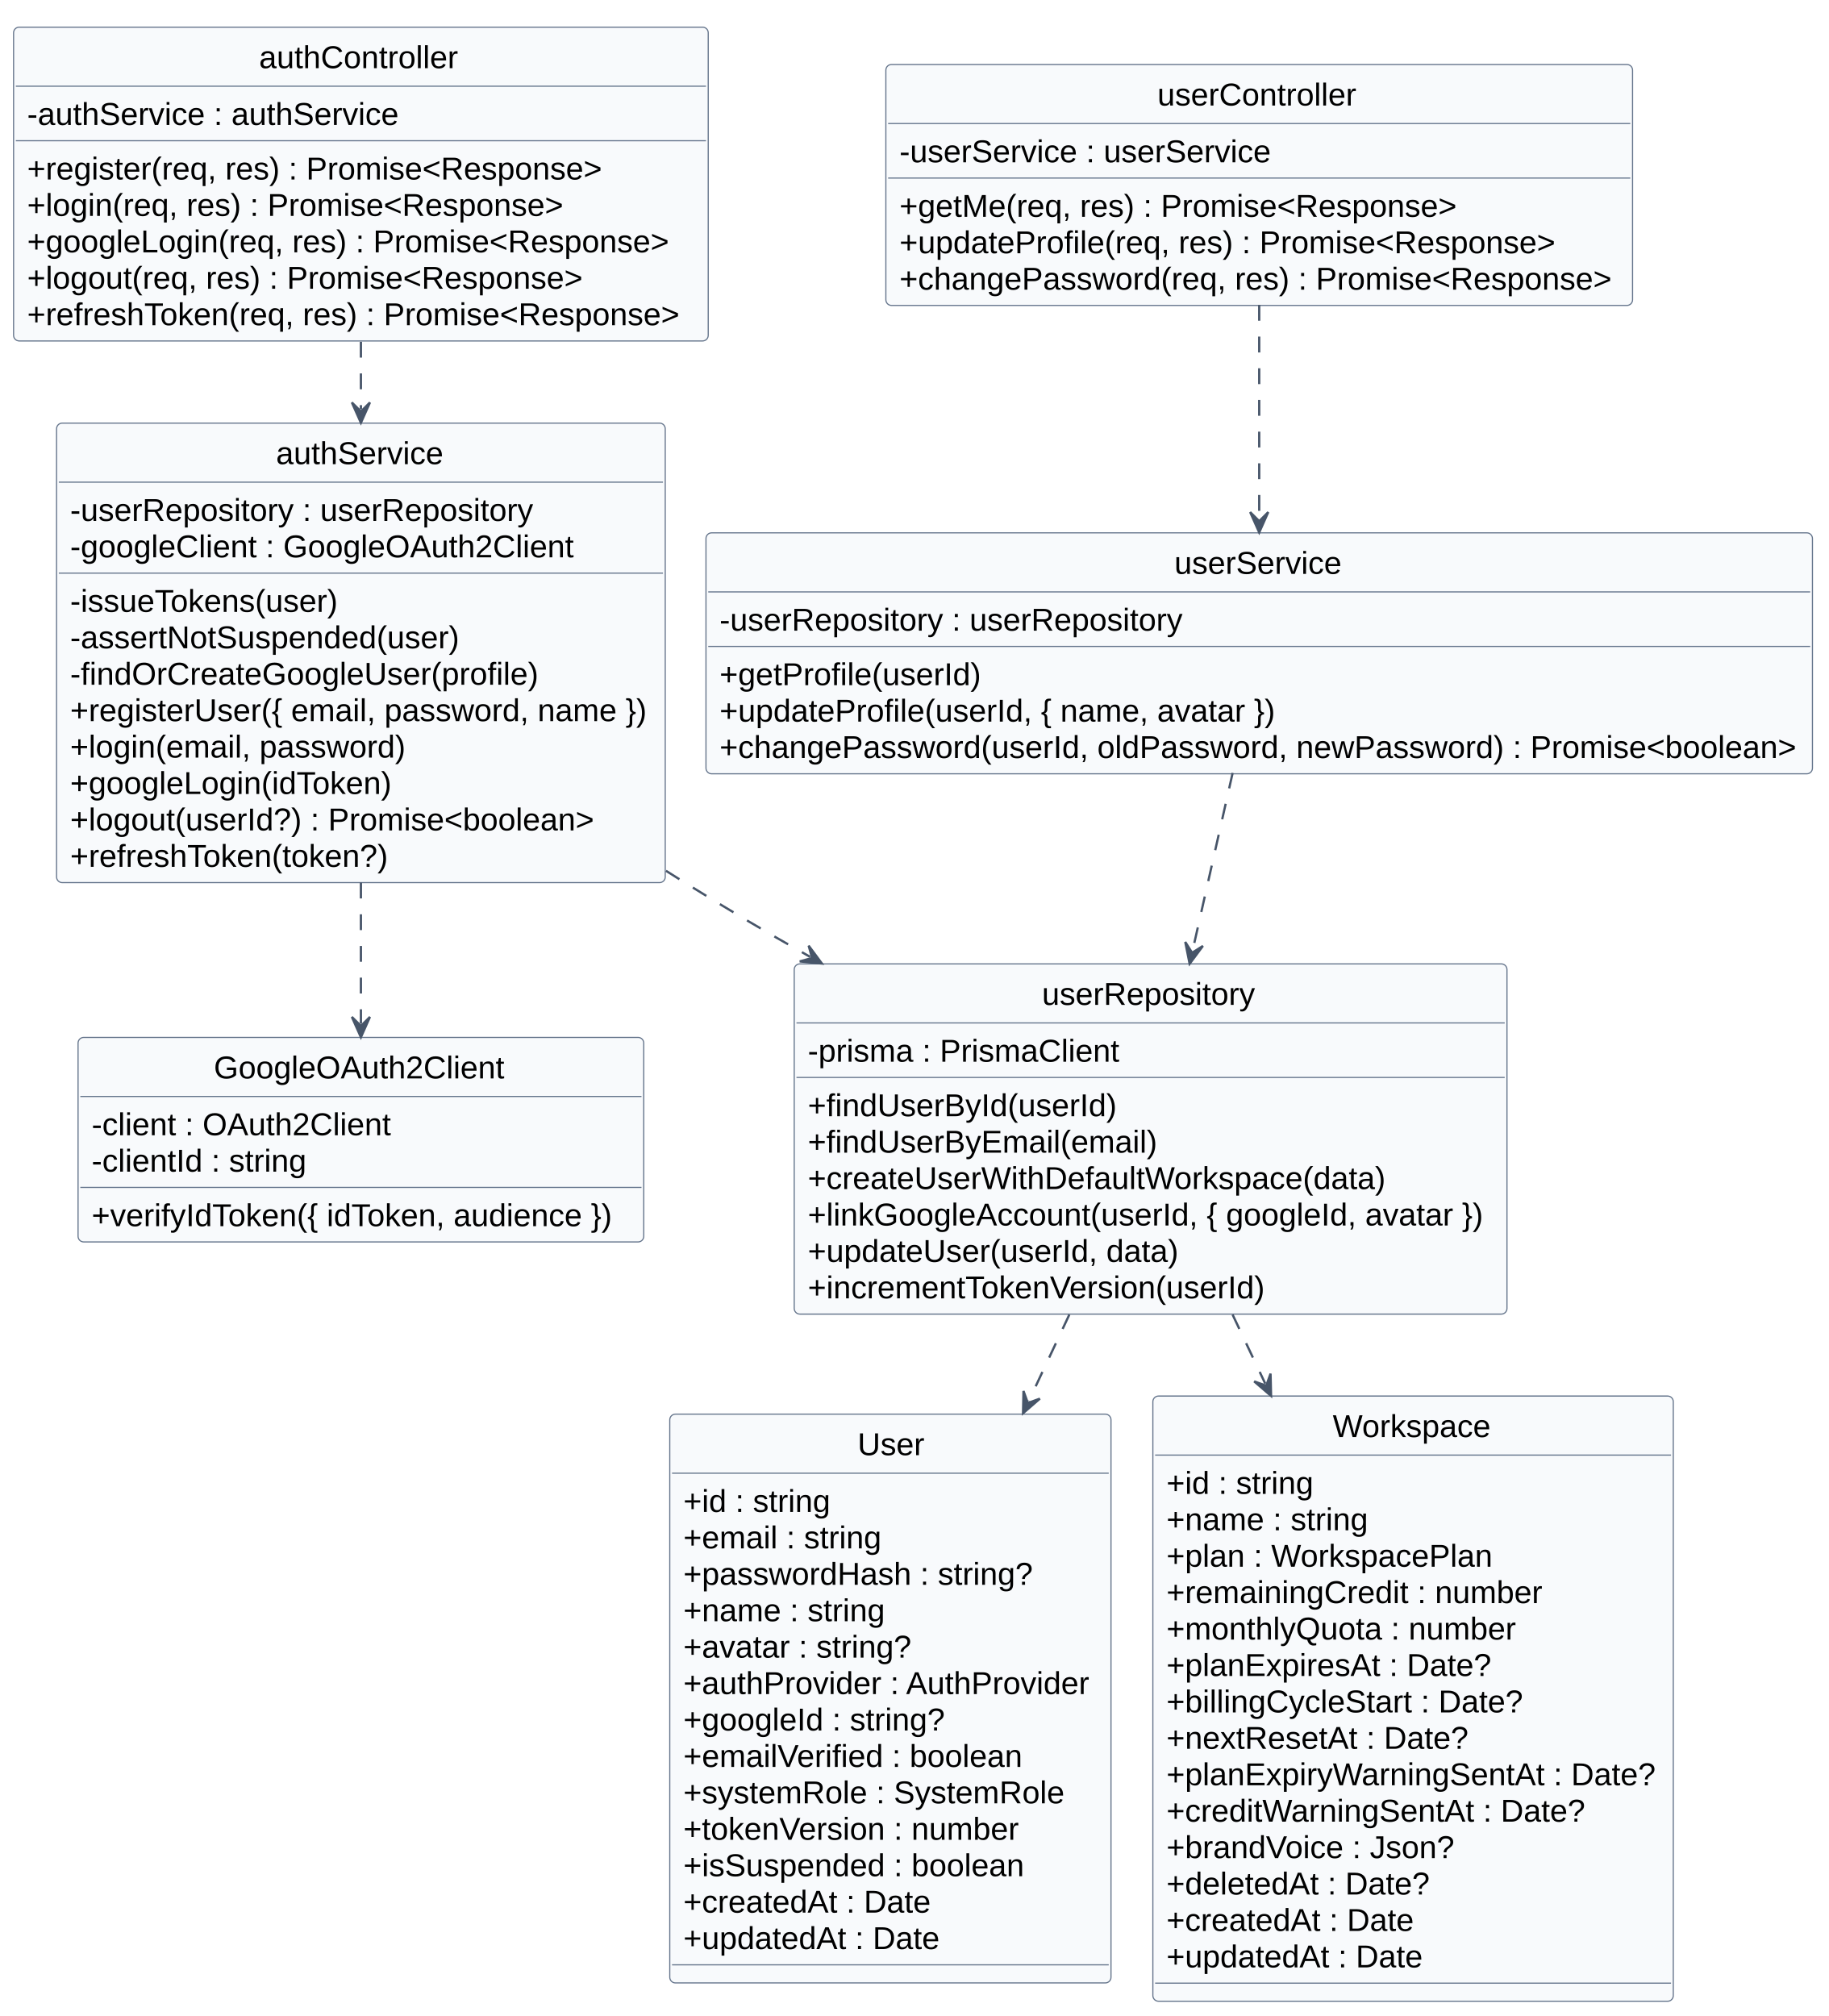
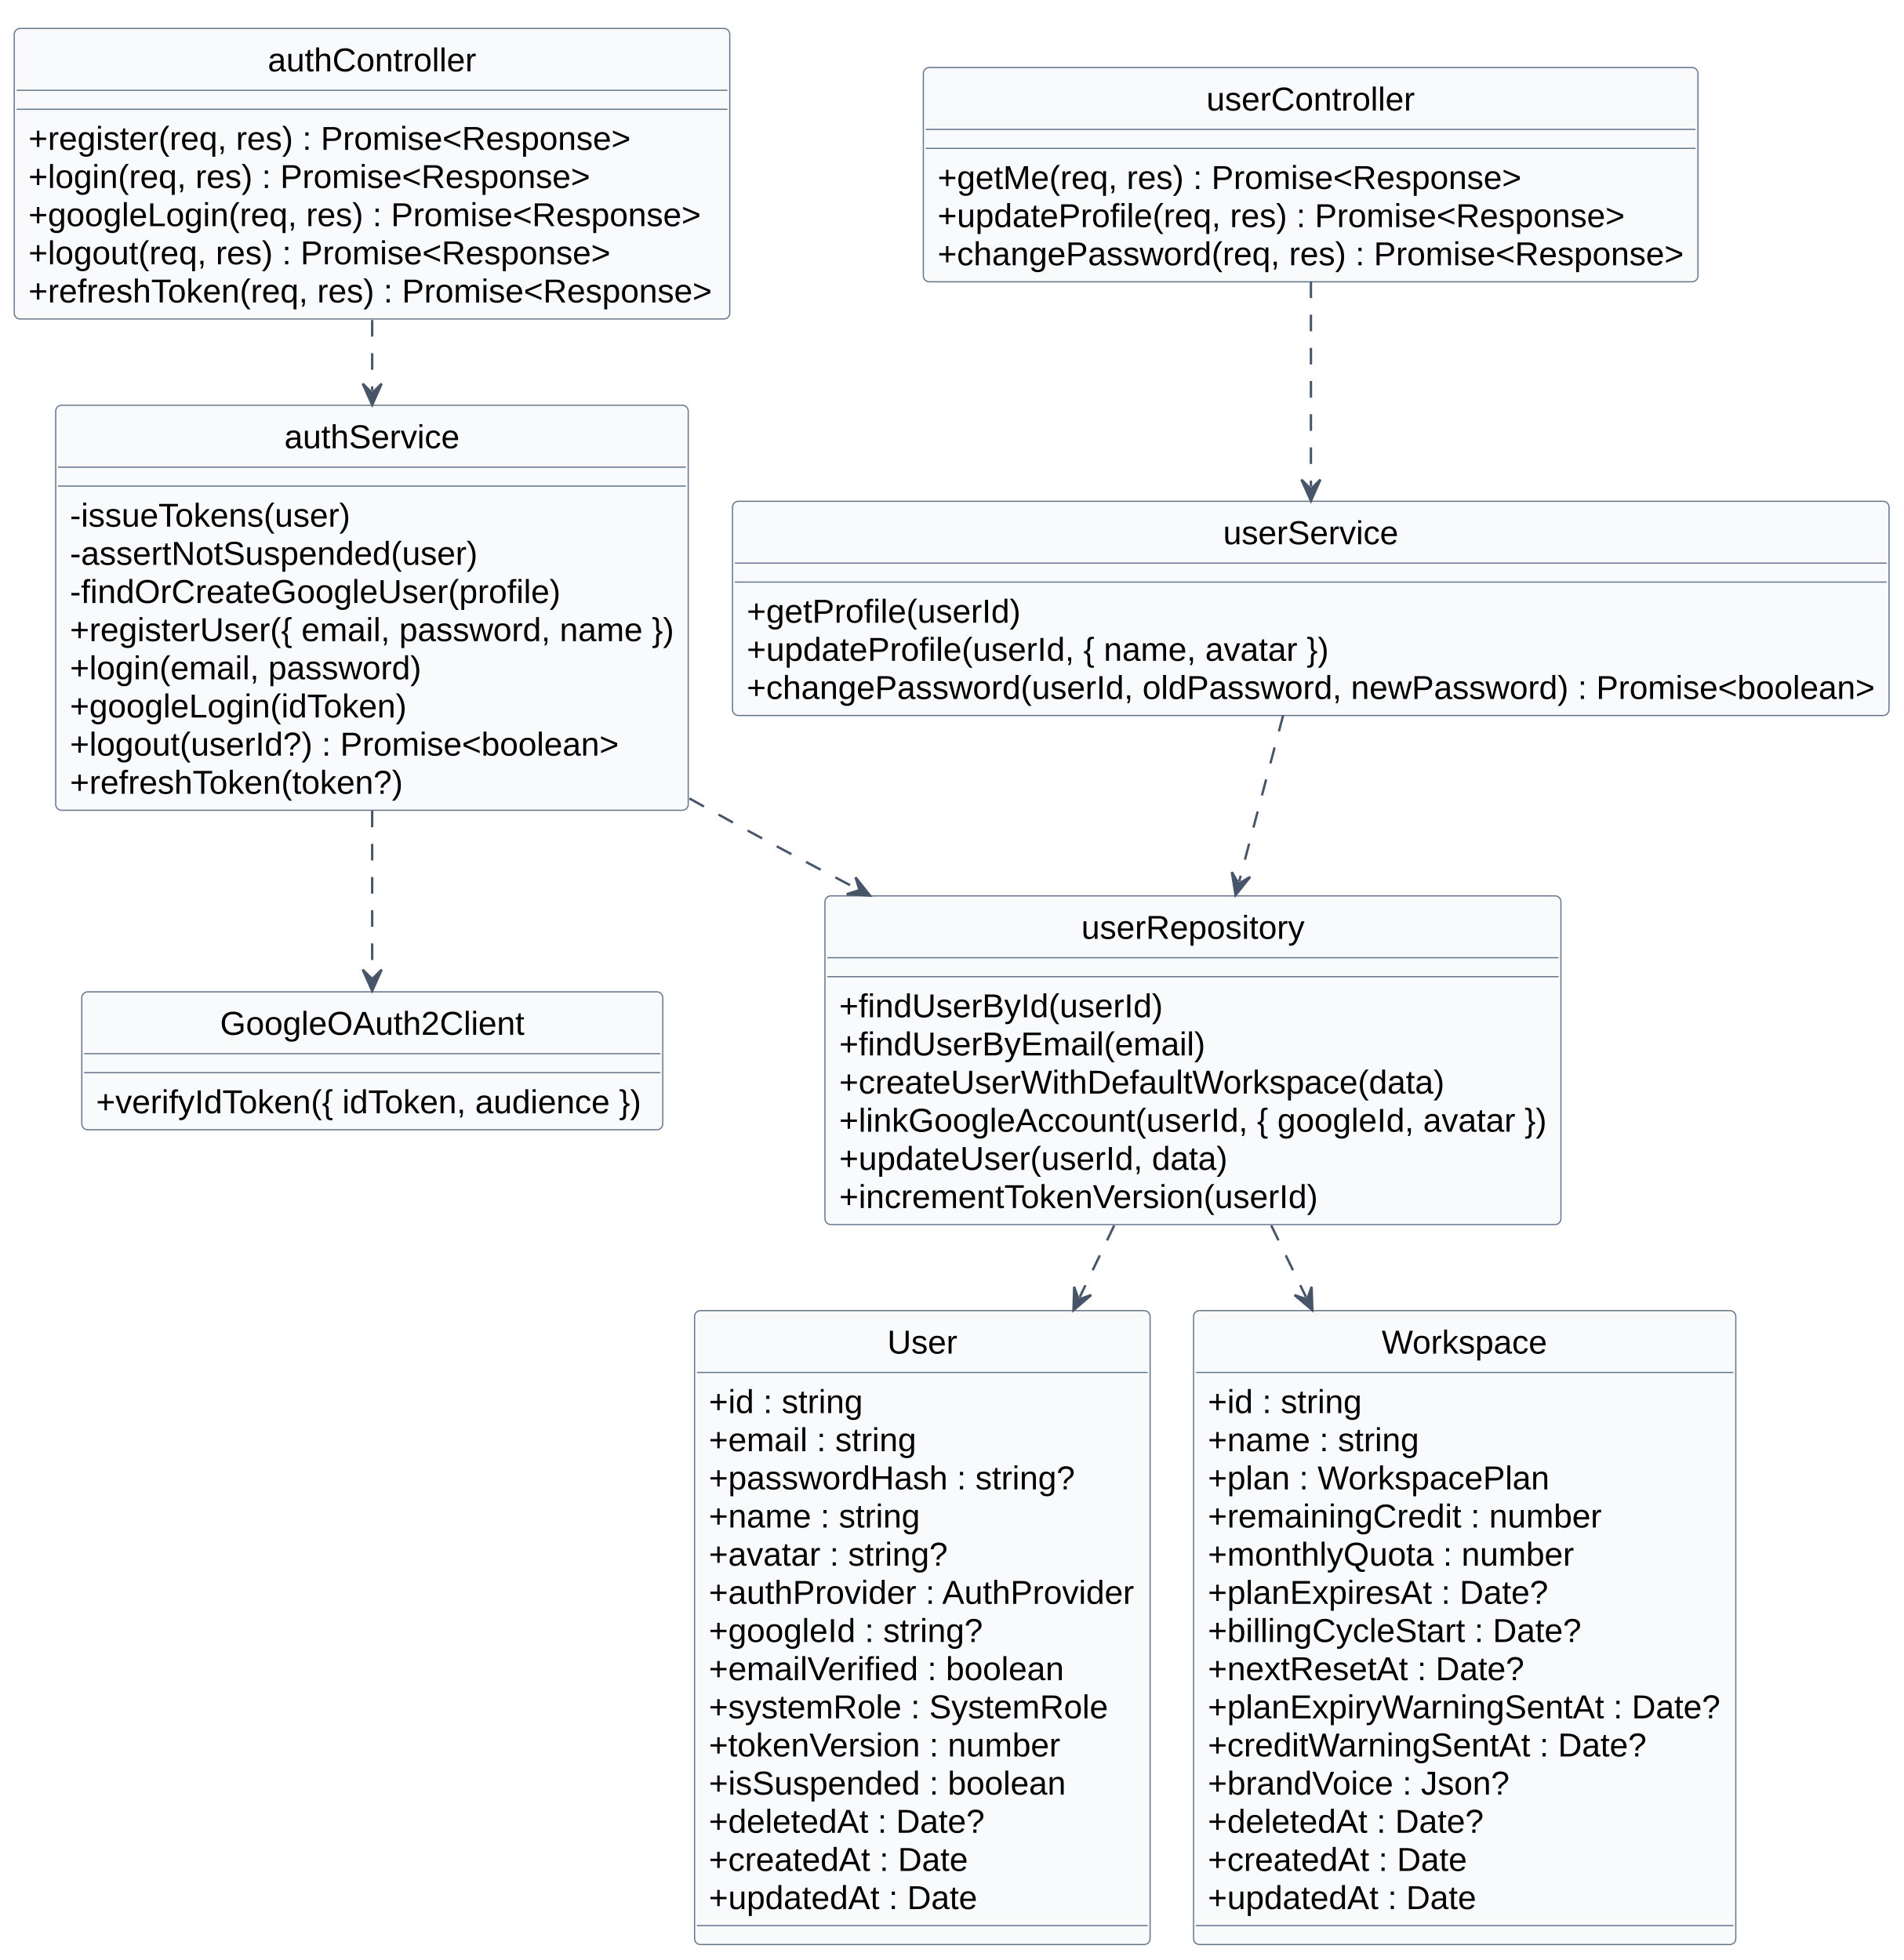
- <svg xmlns="http://www.w3.org/2000/svg" contentStyleType="text/css" height="891px" preserveAspectRatio="none" style="width:808px;height:891px;background:#FFFFFF;" version="1.1" viewBox="0 0 808 891" width="808px" zoomAndPan="magnify">
+ <svg xmlns="http://www.w3.org/2000/svg" contentStyleType="text/css" height="827px" preserveAspectRatio="none" style="width:803px;height:827px;background:#FFFFFF;" version="1.1" viewBox="0 0 803 827" width="803px" zoomAndPan="magnify">
  <defs />
  <g>
    <g id="elem_User">
-       <rect codeLine="17" fill="#F8FAFC" height="251.381" id="User" rx="2.5" ry="2.5" style="stroke:#64748B;stroke-width:0.5;" width="195" x="296" y="625" />
-       <text fill="#000000" font-family="Arial" font-size="14" lengthAdjust="spacing" textLength="29" x="379" y="643.132">User</text>
-       <line style="stroke:#64748B;stroke-width:0.5;" x1="297" x2="490" y1="651.099" y2="651.099" />
-       <text fill="#000000" font-family="Arial" font-size="14" lengthAdjust="spacing" textLength="66" x="302" y="668.231">+id : string</text>
-       <text fill="#000000" font-family="Arial" font-size="14" lengthAdjust="spacing" textLength="88" x="302" y="684.329">+email : string</text>
-       <text fill="#000000" font-family="Arial" font-size="14" lengthAdjust="spacing" textLength="155" x="302" y="700.428">+passwordHash : string?</text>
-       <text fill="#000000" font-family="Arial" font-size="14" lengthAdjust="spacing" textLength="90" x="302" y="716.526">+name : string</text>
-       <text fill="#000000" font-family="Arial" font-size="14" lengthAdjust="spacing" textLength="103" x="302" y="732.625">+avatar : string?</text>
-       <text fill="#000000" font-family="Arial" font-size="14" lengthAdjust="spacing" textLength="183" x="302" y="748.724">+authProvider : AuthProvider</text>
-       <text fill="#000000" font-family="Arial" font-size="14" lengthAdjust="spacing" textLength="117" x="302" y="764.822">+googleId : string?</text>
-       <text fill="#000000" font-family="Arial" font-size="14" lengthAdjust="spacing" textLength="152" x="302" y="780.921">+emailVerified : boolean</text>
-       <text fill="#000000" font-family="Arial" font-size="14" lengthAdjust="spacing" textLength="168" x="302" y="797.019">+systemRole : SystemRole</text>
-       <text fill="#000000" font-family="Arial" font-size="14" lengthAdjust="spacing" textLength="151" x="302" y="813.118">+tokenVersion : number</text>
-       <text fill="#000000" font-family="Arial" font-size="14" lengthAdjust="spacing" textLength="153" x="302" y="829.217">+isSuspended : boolean</text>
-       <text fill="#000000" font-family="Arial" font-size="14" lengthAdjust="spacing" textLength="111" x="302" y="845.315">+createdAt : Date</text>
-       <text fill="#000000" font-family="Arial" font-size="14" lengthAdjust="spacing" textLength="115" x="302" y="861.414">+updatedAt : Date</text>
-       <line style="stroke:#64748B;stroke-width:0.5;" x1="297" x2="490" y1="868.381" y2="868.381" />
+       <rect codeLine="17" fill="#F8FAFC" height="267.479" id="User" rx="2.5" ry="2.5" style="stroke:#64748B;stroke-width:0.5;" width="192.154" x="293" y="553" />
+       <text fill="#000000" font-family="Arial" font-size="14" lengthAdjust="spacing" textLength="29.559" x="374.298" y="571.132">User</text>
+       <line style="stroke:#64748B;stroke-width:0.5;" x1="294" x2="484.154" y1="579.099" y2="579.099" />
+       <text fill="#000000" font-family="Arial" font-size="14" lengthAdjust="spacing" textLength="64.976" x="299" y="596.231">+id : string</text>
+       <text fill="#000000" font-family="Arial" font-size="14" lengthAdjust="spacing" textLength="87.534" x="299" y="612.329">+email : string</text>
+       <text fill="#000000" font-family="Arial" font-size="14" lengthAdjust="spacing" textLength="154.465" x="299" y="628.428">+passwordHash : string?</text>
+       <text fill="#000000" font-family="Arial" font-size="14" lengthAdjust="spacing" textLength="89.1" x="299" y="644.526">+name : string</text>
+       <text fill="#000000" font-family="Arial" font-size="14" lengthAdjust="spacing" textLength="100.775" x="299" y="660.625">+avatar : string?</text>
+       <text fill="#000000" font-family="Arial" font-size="14" lengthAdjust="spacing" textLength="180.154" x="299" y="676.724">+authProvider : AuthProvider</text>
+       <text fill="#000000" font-family="Arial" font-size="14" lengthAdjust="spacing" textLength="115.582" x="299" y="692.822">+googleId : string?</text>
+       <text fill="#000000" font-family="Arial" font-size="14" lengthAdjust="spacing" textLength="150.596" x="299" y="708.921">+emailVerified : boolean</text>
+       <text fill="#000000" font-family="Arial" font-size="14" lengthAdjust="spacing" textLength="168.444" x="299" y="725.019">+systemRole : SystemRole</text>
+       <text fill="#000000" font-family="Arial" font-size="14" lengthAdjust="spacing" textLength="149.03" x="299" y="741.118">+tokenVersion : number</text>
+       <text fill="#000000" font-family="Arial" font-size="14" lengthAdjust="spacing" textLength="150.623" x="299" y="757.217">+isSuspended : boolean</text>
+       <text fill="#000000" font-family="Arial" font-size="14" lengthAdjust="spacing" textLength="116.361" x="299" y="773.315">+deletedAt : Date?</text>
+       <text fill="#000000" font-family="Arial" font-size="14" lengthAdjust="spacing" textLength="109.341" x="299" y="789.414">+createdAt : Date</text>
+       <text fill="#000000" font-family="Arial" font-size="14" lengthAdjust="spacing" textLength="113.251" x="299" y="805.513">+updatedAt : Date</text>
+       <line style="stroke:#64748B;stroke-width:0.5;" x1="294" x2="484.154" y1="812.48" y2="812.48" />
    </g>
    <g id="elem_Workspace">
-       <rect codeLine="33" fill="#F8FAFC" height="267.479" id="Workspace" rx="2.5" ry="2.5" style="stroke:#64748B;stroke-width:0.5;" width="230" x="509.5" y="617" />
-       <text fill="#000000" font-family="Arial" font-size="14" lengthAdjust="spacing" textLength="71" x="589" y="635.132">Workspace</text>
-       <line style="stroke:#64748B;stroke-width:0.5;" x1="510.5" x2="738.5" y1="643.099" y2="643.099" />
-       <text fill="#000000" font-family="Arial" font-size="14" lengthAdjust="spacing" textLength="66" x="515.5" y="660.231">+id : string</text>
-       <text fill="#000000" font-family="Arial" font-size="14" lengthAdjust="spacing" textLength="90" x="515.5" y="676.329">+name : string</text>
-       <text fill="#000000" font-family="Arial" font-size="14" lengthAdjust="spacing" textLength="146" x="515.5" y="692.428">+plan : WorkspacePlan</text>
-       <text fill="#000000" font-family="Arial" font-size="14" lengthAdjust="spacing" textLength="168" x="515.5" y="708.526">+remainingCredit : number</text>
-       <text fill="#000000" font-family="Arial" font-size="14" lengthAdjust="spacing" textLength="156" x="515.5" y="724.625">+monthlyQuota : number</text>
-       <text fill="#000000" font-family="Arial" font-size="14" lengthAdjust="spacing" textLength="144" x="515.5" y="740.724">+planExpiresAt : Date?</text>
-       <text fill="#000000" font-family="Arial" font-size="14" lengthAdjust="spacing" textLength="159" x="515.5" y="756.822">+billingCycleStart : Date?</text>
-       <text fill="#000000" font-family="Arial" font-size="14" lengthAdjust="spacing" textLength="134" x="515.5" y="772.921">+nextResetAt : Date?</text>
-       <text fill="#000000" font-family="Arial" font-size="14" lengthAdjust="spacing" textLength="218" x="515.5" y="789.019">+planExpiryWarningSentAt : Date?</text>
-       <text fill="#000000" font-family="Arial" font-size="14" lengthAdjust="spacing" textLength="188" x="515.5" y="805.118">+creditWarningSentAt : Date?</text>
-       <text fill="#000000" font-family="Arial" font-size="14" lengthAdjust="spacing" textLength="129" x="515.5" y="821.217">+brandVoice : Json?</text>
-       <text fill="#000000" font-family="Arial" font-size="14" lengthAdjust="spacing" textLength="118" x="515.5" y="837.315">+deletedAt : Date?</text>
-       <text fill="#000000" font-family="Arial" font-size="14" lengthAdjust="spacing" textLength="111" x="515.5" y="853.414">+createdAt : Date</text>
-       <text fill="#000000" font-family="Arial" font-size="14" lengthAdjust="spacing" textLength="115" x="515.5" y="869.513">+updatedAt : Date</text>
-       <line style="stroke:#64748B;stroke-width:0.5;" x1="510.5" x2="738.5" y1="876.48" y2="876.48" />
+       <rect codeLine="34" fill="#F8FAFC" height="267.479" id="Workspace" rx="2.5" ry="2.5" style="stroke:#64748B;stroke-width:0.5;" width="228.727" x="503.5" y="553" />
+       <text fill="#000000" font-family="Arial" font-size="14" lengthAdjust="spacing" textLength="70.02" x="582.853" y="571.132">Workspace</text>
+       <line style="stroke:#64748B;stroke-width:0.5;" x1="504.5" x2="731.227" y1="579.099" y2="579.099" />
+       <text fill="#000000" font-family="Arial" font-size="14" lengthAdjust="spacing" textLength="64.976" x="509.5" y="596.231">+id : string</text>
+       <text fill="#000000" font-family="Arial" font-size="14" lengthAdjust="spacing" textLength="89.1" x="509.5" y="612.329">+name : string</text>
+       <text fill="#000000" font-family="Arial" font-size="14" lengthAdjust="spacing" textLength="144.355" x="509.5" y="628.428">+plan : WorkspacePlan</text>
+       <text fill="#000000" font-family="Arial" font-size="14" lengthAdjust="spacing" textLength="166.134" x="509.5" y="644.526">+remainingCredit : number</text>
+       <text fill="#000000" font-family="Arial" font-size="14" lengthAdjust="spacing" textLength="154.472" x="509.5" y="660.625">+monthlyQuota : number</text>
+       <text fill="#000000" font-family="Arial" font-size="14" lengthAdjust="spacing" textLength="143.582" x="509.5" y="676.724">+planExpiresAt : Date?</text>
+       <text fill="#000000" font-family="Arial" font-size="14" lengthAdjust="spacing" textLength="157.575" x="509.5" y="692.822">+billingCycleStart : Date?</text>
+       <text fill="#000000" font-family="Arial" font-size="14" lengthAdjust="spacing" textLength="133.465" x="509.5" y="708.921">+nextResetAt : Date?</text>
+       <text fill="#000000" font-family="Arial" font-size="14" lengthAdjust="spacing" textLength="216.727" x="509.5" y="725.019">+planExpiryWarningSentAt : Date?</text>
+       <text fill="#000000" font-family="Arial" font-size="14" lengthAdjust="spacing" textLength="185.596" x="509.5" y="741.118">+creditWarningSentAt : Date?</text>
+       <text fill="#000000" font-family="Arial" font-size="14" lengthAdjust="spacing" textLength="128.03" x="509.5" y="757.217">+brandVoice : Json?</text>
+       <text fill="#000000" font-family="Arial" font-size="14" lengthAdjust="spacing" textLength="116.361" x="509.5" y="773.315">+deletedAt : Date?</text>
+       <text fill="#000000" font-family="Arial" font-size="14" lengthAdjust="spacing" textLength="109.341" x="509.5" y="789.414">+createdAt : Date</text>
+       <text fill="#000000" font-family="Arial" font-size="14" lengthAdjust="spacing" textLength="113.251" x="509.5" y="805.513">+updatedAt : Date</text>
+       <line style="stroke:#64748B;stroke-width:0.5;" x1="504.5" x2="731.227" y1="812.48" y2="812.48" />
    </g>
    <g id="elem_authController">
-       <rect codeLine="50" fill="#F8FAFC" height="138.69" id="authController" rx="2.5" ry="2.5" style="stroke:#64748B;stroke-width:0.5;" width="307" x="6" y="12" />
-       <text fill="#000000" font-family="Arial" font-size="14" lengthAdjust="spacing" textLength="90" x="114.5" y="30.132">authController</text>
-       <line style="stroke:#64748B;stroke-width:0.5;" x1="7" x2="312" y1="38.099" y2="38.099" />
-       <text fill="#000000" font-family="Arial" font-size="14" lengthAdjust="spacing" textLength="167" x="12" y="55.23">-authService : authService</text>
-       <line style="stroke:#64748B;stroke-width:0.5;" x1="7" x2="312" y1="62.197" y2="62.197" />
-       <text fill="#000000" font-family="Arial" font-size="14" lengthAdjust="spacing" textLength="258" x="12" y="79.329">+register(req, res) : Promise&lt;Response&gt;</text>
-       <text fill="#000000" font-family="Arial" font-size="14" lengthAdjust="spacing" textLength="240" x="12" y="95.428">+login(req, res) : Promise&lt;Response&gt;</text>
-       <text fill="#000000" font-family="Arial" font-size="14" lengthAdjust="spacing" textLength="288" x="12" y="111.526">+googleLogin(req, res) : Promise&lt;Response&gt;</text>
-       <text fill="#000000" font-family="Arial" font-size="14" lengthAdjust="spacing" textLength="249" x="12" y="127.625">+logout(req, res) : Promise&lt;Response&gt;</text>
-       <text fill="#000000" font-family="Arial" font-size="14" lengthAdjust="spacing" textLength="295" x="12" y="143.724">+refreshToken(req, res) : Promise&lt;Response&gt;</text>
+       <rect codeLine="51" fill="#F8FAFC" height="122.592" id="authController" rx="2.5" ry="2.5" style="stroke:#64748B;stroke-width:0.5;" width="301.851" x="6" y="12" />
+       <text fill="#000000" font-family="Arial" font-size="14" lengthAdjust="spacing" textLength="87.938" x="112.957" y="30.132">authController</text>
+       <line style="stroke:#64748B;stroke-width:0.5;" x1="7" x2="306.851" y1="38.099" y2="38.099" />
+       <line style="stroke:#64748B;stroke-width:0.5;" x1="7" x2="306.851" y1="46.099" y2="46.099" />
+       <text fill="#000000" font-family="Arial" font-size="14" lengthAdjust="spacing" textLength="254.051" x="12" y="63.23">+register(req, res) : Promise&lt;Response&gt;</text>
+       <text fill="#000000" font-family="Arial" font-size="14" lengthAdjust="spacing" textLength="236.947" x="12" y="79.329">+login(req, res) : Promise&lt;Response&gt;</text>
+       <text fill="#000000" font-family="Arial" font-size="14" lengthAdjust="spacing" textLength="283.664" x="12" y="95.428">+googleLogin(req, res) : Promise&lt;Response&gt;</text>
+       <text fill="#000000" font-family="Arial" font-size="14" lengthAdjust="spacing" textLength="245.513" x="12" y="111.526">+logout(req, res) : Promise&lt;Response&gt;</text>
+       <text fill="#000000" font-family="Arial" font-size="14" lengthAdjust="spacing" textLength="289.851" x="12" y="127.625">+refreshToken(req, res) : Promise&lt;Response&gt;</text>
    </g>
    <g id="elem_authService">
-       <rect codeLine="59" fill="#F8FAFC" height="203.085" id="authService" rx="2.5" ry="2.5" style="stroke:#64748B;stroke-width:0.5;" width="269" x="25" y="187" />
-       <text fill="#000000" font-family="Arial" font-size="14" lengthAdjust="spacing" textLength="75" x="122" y="205.132">authService</text>
-       <line style="stroke:#64748B;stroke-width:0.5;" x1="26" x2="293" y1="213.099" y2="213.099" />
-       <text fill="#000000" font-family="Arial" font-size="14" lengthAdjust="spacing" textLength="209" x="31" y="230.231">-userRepository : userRepository</text>
-       <text fill="#000000" font-family="Arial" font-size="14" lengthAdjust="spacing" textLength="226" x="31" y="246.329">-googleClient : GoogleOAuth2Client</text>
-       <line style="stroke:#64748B;stroke-width:0.5;" x1="26" x2="293" y1="253.296" y2="253.296" />
-       <text fill="#000000" font-family="Arial" font-size="14" lengthAdjust="spacing" textLength="123" x="31" y="270.428">-issueTokens(user)</text>
-       <text fill="#000000" font-family="Arial" font-size="14" lengthAdjust="spacing" textLength="175" x="31" y="286.526">-assertNotSuspended(user)</text>
-       <text fill="#000000" font-family="Arial" font-size="14" lengthAdjust="spacing" textLength="211" x="31" y="302.625">-findOrCreateGoogleUser(profile)</text>
-       <text fill="#000000" font-family="Arial" font-size="14" lengthAdjust="spacing" textLength="257" x="31" y="318.724">+registerUser({ email, password, name })</text>
-       <text fill="#000000" font-family="Arial" font-size="14" lengthAdjust="spacing" textLength="149" x="31" y="334.822">+login(email, password)</text>
-       <text fill="#000000" font-family="Arial" font-size="14" lengthAdjust="spacing" textLength="147" x="31" y="350.921">+googleLogin(idToken)</text>
-       <text fill="#000000" font-family="Arial" font-size="14" lengthAdjust="spacing" textLength="234" x="31" y="367.019">+logout(userId?) : Promise&lt;boolean&gt;</text>
-       <text fill="#000000" font-family="Arial" font-size="14" lengthAdjust="spacing" textLength="146" x="31" y="383.118">+refreshToken(token?)</text>
+       <rect codeLine="59" fill="#F8FAFC" height="170.888" id="authService" rx="2.5" ry="2.5" style="stroke:#64748B;stroke-width:0.5;" width="266.823" x="23.5" y="171" />
+       <text fill="#000000" font-family="Arial" font-size="14" lengthAdjust="spacing" textLength="73.931" x="119.946" y="189.132">authService</text>
+       <line style="stroke:#64748B;stroke-width:0.5;" x1="24.5" x2="289.323" y1="197.099" y2="197.099" />
+       <line style="stroke:#64748B;stroke-width:0.5;" x1="24.5" x2="289.323" y1="205.099" y2="205.099" />
+       <text fill="#000000" font-family="Arial" font-size="14" lengthAdjust="spacing" textLength="119.814" x="29.5" y="222.231">-issueTokens(user)</text>
+       <text fill="#000000" font-family="Arial" font-size="14" lengthAdjust="spacing" textLength="171.972" x="29.5" y="238.329">-assertNotSuspended(user)</text>
+       <text fill="#000000" font-family="Arial" font-size="14" lengthAdjust="spacing" textLength="206.965" x="29.5" y="254.428">-findOrCreateGoogleUser(profile)</text>
+       <text fill="#000000" font-family="Arial" font-size="14" lengthAdjust="spacing" textLength="254.823" x="29.5" y="270.526">+registerUser({ email, password, name })</text>
+       <text fill="#000000" font-family="Arial" font-size="14" lengthAdjust="spacing" textLength="148.231" x="29.5" y="286.625">+login(email, password)</text>
+       <text fill="#000000" font-family="Arial" font-size="14" lengthAdjust="spacing" textLength="143.602" x="29.5" y="302.724">+googleLogin(idToken)</text>
+       <text fill="#000000" font-family="Arial" font-size="14" lengthAdjust="spacing" textLength="231.533" x="29.5" y="318.822">+logout(userId?) : Promise&lt;boolean&gt;</text>
+       <text fill="#000000" font-family="Arial" font-size="14" lengthAdjust="spacing" textLength="142.017" x="29.5" y="334.921">+refreshToken(token?)</text>
    </g>
    <g id="elem_googleOAuthClient">
-       <rect codeLine="72" fill="#F8FAFC" height="90.394" id="googleOAuthClient" rx="2.5" ry="2.5" style="stroke:#64748B;stroke-width:0.5;" width="250" x="34.5" y="458.5" />
-       <text fill="#000000" font-family="Arial" font-size="14" lengthAdjust="spacing" textLength="130" x="94.5" y="476.632">GoogleOAuth2Client</text>
-       <line style="stroke:#64748B;stroke-width:0.5;" x1="35.5" x2="283.5" y1="484.599" y2="484.599" />
-       <text fill="#000000" font-family="Arial" font-size="14" lengthAdjust="spacing" textLength="134" x="40.5" y="501.731">-client : OAuth2Client</text>
-       <text fill="#000000" font-family="Arial" font-size="14" lengthAdjust="spacing" textLength="96" x="40.5" y="517.829">-clientId : string</text>
-       <line style="stroke:#64748B;stroke-width:0.5;" x1="35.5" x2="283.5" y1="524.796" y2="524.796" />
-       <text fill="#000000" font-family="Arial" font-size="14" lengthAdjust="spacing" textLength="238" x="40.5" y="541.928">+verifyIdToken({ idToken, audience })</text>
+       <rect codeLine="70" fill="#F8FAFC" height="58.197" id="googleOAuthClient" rx="2.5" ry="2.5" style="stroke:#64748B;stroke-width:0.5;" width="245.078" x="34.5" y="418.5" />
+       <text fill="#000000" font-family="Arial" font-size="14" lengthAdjust="spacing" textLength="128.413" x="92.832" y="436.632">GoogleOAuth2Client</text>
+       <line style="stroke:#64748B;stroke-width:0.5;" x1="35.5" x2="278.578" y1="444.599" y2="444.599" />
+       <line style="stroke:#64748B;stroke-width:0.5;" x1="35.5" x2="278.578" y1="452.599" y2="452.599" />
+       <text fill="#000000" font-family="Arial" font-size="14" lengthAdjust="spacing" textLength="233.078" x="40.5" y="469.731">+verifyIdToken({ idToken, audience })</text>
    </g>
    <g id="elem_userController">
-       <rect codeLine="78" fill="#F8FAFC" height="106.493" id="userController" rx="2.5" ry="2.5" style="stroke:#64748B;stroke-width:0.5;" width="330" x="391.5" y="28.5" />
-       <text fill="#000000" font-family="Arial" font-size="14" lengthAdjust="spacing" textLength="90" x="511.5" y="46.632">userController</text>
-       <line style="stroke:#64748B;stroke-width:0.5;" x1="392.5" x2="720.5" y1="54.599" y2="54.599" />
-       <text fill="#000000" font-family="Arial" font-size="14" lengthAdjust="spacing" textLength="167" x="397.5" y="71.731">-userService : userService</text>
-       <line style="stroke:#64748B;stroke-width:0.5;" x1="392.5" x2="720.5" y1="78.697" y2="78.697" />
-       <text fill="#000000" font-family="Arial" font-size="14" lengthAdjust="spacing" textLength="249" x="397.5" y="95.829">+getMe(req, res) : Promise&lt;Response&gt;</text>
-       <text fill="#000000" font-family="Arial" font-size="14" lengthAdjust="spacing" textLength="294" x="397.5" y="111.928">+updateProfile(req, res) : Promise&lt;Response&gt;</text>
-       <text fill="#000000" font-family="Arial" font-size="14" lengthAdjust="spacing" textLength="318" x="397.5" y="128.026">+changePassword(req, res) : Promise&lt;Response&gt;</text>
+       <rect codeLine="74" fill="#F8FAFC" height="90.394" id="userController" rx="2.5" ry="2.5" style="stroke:#64748B;stroke-width:0.5;" width="326.768" x="389.5" y="28.5" />
+       <text fill="#000000" font-family="Arial" font-size="14" lengthAdjust="spacing" textLength="87.924" x="508.922" y="46.632">userController</text>
+       <line style="stroke:#64748B;stroke-width:0.5;" x1="390.5" x2="715.268" y1="54.599" y2="54.599" />
+       <line style="stroke:#64748B;stroke-width:0.5;" x1="390.5" x2="715.268" y1="62.599" y2="62.599" />
+       <text fill="#000000" font-family="Arial" font-size="14" lengthAdjust="spacing" textLength="246.278" x="395.5" y="79.731">+getMe(req, res) : Promise&lt;Response&gt;</text>
+       <text fill="#000000" font-family="Arial" font-size="14" lengthAdjust="spacing" textLength="289.871" x="395.5" y="95.829">+updateProfile(req, res) : Promise&lt;Response&gt;</text>
+       <text fill="#000000" font-family="Arial" font-size="14" lengthAdjust="spacing" textLength="314.768" x="395.5" y="111.928">+changePassword(req, res) : Promise&lt;Response&gt;</text>
    </g>
    <g id="elem_userService">
-       <rect codeLine="85" fill="#F8FAFC" height="106.493" id="userService" rx="2.5" ry="2.5" style="stroke:#64748B;stroke-width:0.5;" width="489" x="312" y="235.5" />
-       <text fill="#000000" font-family="Arial" font-size="14" lengthAdjust="spacing" textLength="75" x="519" y="253.632">userService</text>
-       <line style="stroke:#64748B;stroke-width:0.5;" x1="313" x2="800" y1="261.599" y2="261.599" />
-       <text fill="#000000" font-family="Arial" font-size="14" lengthAdjust="spacing" textLength="209" x="318" y="278.731">-userRepository : userRepository</text>
-       <line style="stroke:#64748B;stroke-width:0.5;" x1="313" x2="800" y1="285.697" y2="285.697" />
-       <text fill="#000000" font-family="Arial" font-size="14" lengthAdjust="spacing" textLength="117" x="318" y="302.829">+getProfile(userId)</text>
-       <text fill="#000000" font-family="Arial" font-size="14" lengthAdjust="spacing" textLength="250" x="318" y="318.928">+updateProfile(userId, { name, avatar })</text>
-       <text fill="#000000" font-family="Arial" font-size="14" lengthAdjust="spacing" textLength="477" x="318" y="335.026">+changePassword(userId, oldPassword, newPassword) : Promise&lt;boolean&gt;</text>
+       <rect codeLine="80" fill="#F8FAFC" height="90.394" id="userService" rx="2.5" ry="2.5" style="stroke:#64748B;stroke-width:0.5;" width="487.863" x="309" y="211.5" />
+       <text fill="#000000" font-family="Arial" font-size="14" lengthAdjust="spacing" textLength="73.917" x="515.973" y="229.632">userService</text>
+       <line style="stroke:#64748B;stroke-width:0.5;" x1="310" x2="795.863" y1="237.599" y2="237.599" />
+       <line style="stroke:#64748B;stroke-width:0.5;" x1="310" x2="795.863" y1="245.599" y2="245.599" />
+       <text fill="#000000" font-family="Arial" font-size="14" lengthAdjust="spacing" textLength="115.555" x="315" y="262.731">+getProfile(userId)</text>
+       <text fill="#000000" font-family="Arial" font-size="14" lengthAdjust="spacing" textLength="245.533" x="315" y="278.829">+updateProfile(userId, { name, avatar })</text>
+       <text fill="#000000" font-family="Arial" font-size="14" lengthAdjust="spacing" textLength="475.863" x="315" y="294.928">+changePassword(userId, oldPassword, newPassword) : Promise&lt;boolean&gt;</text>
    </g>
    <g id="elem_userRepository">
-       <rect codeLine="92" fill="#F8FAFC" height="154.789" id="userRepository" rx="2.5" ry="2.5" style="stroke:#64748B;stroke-width:0.5;" width="315" x="351" y="426" />
-       <text fill="#000000" font-family="Arial" font-size="14" lengthAdjust="spacing" textLength="96" x="460.5" y="444.132">userRepository</text>
-       <line style="stroke:#64748B;stroke-width:0.5;" x1="352" x2="665" y1="452.099" y2="452.099" />
-       <text fill="#000000" font-family="Arial" font-size="14" lengthAdjust="spacing" textLength="138" x="357" y="469.231">-prisma : PrismaClient</text>
-       <line style="stroke:#64748B;stroke-width:0.5;" x1="352" x2="665" y1="476.197" y2="476.197" />
-       <text fill="#000000" font-family="Arial" font-size="14" lengthAdjust="spacing" textLength="136" x="357" y="493.329">+findUserById(userId)</text>
-       <text fill="#000000" font-family="Arial" font-size="14" lengthAdjust="spacing" textLength="153" x="357" y="509.428">+findUserByEmail(email)</text>
-       <text fill="#000000" font-family="Arial" font-size="14" lengthAdjust="spacing" textLength="259" x="357" y="525.526">+createUserWithDefaultWorkspace(data)</text>
-       <text fill="#000000" font-family="Arial" font-size="14" lengthAdjust="spacing" textLength="303" x="357" y="541.625">+linkGoogleAccount(userId, { googleId, avatar })</text>
-       <text fill="#000000" font-family="Arial" font-size="14" lengthAdjust="spacing" textLength="166" x="357" y="557.724">+updateUser(userId, data)</text>
-       <text fill="#000000" font-family="Arial" font-size="14" lengthAdjust="spacing" textLength="207" x="357" y="573.822">+incrementTokenVersion(userId)</text>
+       <rect codeLine="86" fill="#F8FAFC" height="138.69" id="userRepository" rx="2.5" ry="2.5" style="stroke:#64748B;stroke-width:0.5;" width="310.464" x="348" y="378" />
+       <text fill="#000000" font-family="Arial" font-size="14" lengthAdjust="spacing" textLength="94.151" x="456.156" y="396.132">userRepository</text>
+       <line style="stroke:#64748B;stroke-width:0.5;" x1="349" x2="657.464" y1="404.099" y2="404.099" />
+       <line style="stroke:#64748B;stroke-width:0.5;" x1="349" x2="657.464" y1="412.099" y2="412.099" />
+       <text fill="#000000" font-family="Arial" font-size="14" lengthAdjust="spacing" textLength="136.555" x="354" y="429.231">+findUserById(userId)</text>
+       <text fill="#000000" font-family="Arial" font-size="14" lengthAdjust="spacing" textLength="154.431" x="354" y="445.329">+findUserByEmail(email)</text>
+       <text fill="#000000" font-family="Arial" font-size="14" lengthAdjust="spacing" textLength="255.596" x="354" y="461.428">+createUserWithDefaultWorkspace(data)</text>
+       <text fill="#000000" font-family="Arial" font-size="14" lengthAdjust="spacing" textLength="298.464" x="354" y="477.526">+linkGoogleAccount(userId, { googleId, avatar })</text>
+       <text fill="#000000" font-family="Arial" font-size="14" lengthAdjust="spacing" textLength="163.816" x="354" y="493.625">+updateUser(userId, data)</text>
+       <text fill="#000000" font-family="Arial" font-size="14" lengthAdjust="spacing" textLength="204.258" x="354" y="509.724">+incrementTokenVersion(userId)</text>
    </g>
-     <polygon fill="#475569" points="159.5,186.873,163.5,177.873,159.5,181.873,155.5,177.873,159.5,186.873" style="stroke:#475569;stroke-width:1.0;" />
-     <path d="M159.5,151.047 C159.5,162.57 159.5,168.739 159.5,180.873 " fill="none" style="stroke:#475569;stroke-width:1.0;stroke-dasharray:7.0,7.0;" />
-     <polygon fill="#475569" points="363.245,425.856,357.378,417.945,358.892,423.396,353.442,424.91,363.245,425.856" style="stroke:#475569;stroke-width:1.0;" />
-     <path d="M294.333,384.865 C297.07,386.604 299.794,388.318 302.5,390 C321.88,402.048 337.415,411.257 358.022,422.904 " fill="none" style="stroke:#475569;stroke-width:1.0;stroke-dasharray:7.0,7.0;" />
-     <polygon fill="#475569" points="159.5,458.437,163.5,449.437,159.5,453.437,155.5,449.437,159.5,458.437" style="stroke:#475569;stroke-width:1.0;" />
-     <path d="M159.5,390.075 C159.5,414.095 159.5,432.519 159.5,452.437 " fill="none" style="stroke:#475569;stroke-width:1.0;stroke-dasharray:7.0,7.0;" />
-     <polygon fill="#475569" points="556.5,235.335,560.5,226.335,556.5,230.335,552.5,226.335,556.5,235.335" style="stroke:#475569;stroke-width:1.0;" />
-     <path d="M556.5,134.761 C556.5,165.603 556.5,198.509 556.5,229.335 " fill="none" style="stroke:#475569;stroke-width:1.0;stroke-dasharray:7.0,7.0;" />
-     <polygon fill="#475569" points="525.746,425.971,531.627,418.071,526.845,421.094,523.822,416.312,525.746,425.971" style="stroke:#475569;stroke-width:1.0;" />
-     <path d="M544.758,341.606 C539.04,366.977 533.373,392.125 527.065,420.118 " fill="none" style="stroke:#475569;stroke-width:1.0;stroke-dasharray:7.0,7.0;" />
-     <polygon fill="#475569" points="452.123,624.606,459.569,618.159,454.248,620.08,452.327,614.76,452.123,624.606" style="stroke:#475569;stroke-width:1.0;" />
-     <path d="M472.586,581.012 C466.062,594.912 461.653,604.304 454.673,619.175 " fill="none" style="stroke:#475569;stroke-width:1.0;stroke-dasharray:7.0,7.0;" />
-     <polygon fill="#475569" points="561.744,616.954,561.508,607.108,559.604,612.435,554.277,610.532,561.744,616.954" style="stroke:#475569;stroke-width:1.0;" />
-     <path d="M544.726,581.012 C550.177,592.525 553.361,599.249 559.176,611.531 " fill="none" style="stroke:#475569;stroke-width:1.0;stroke-dasharray:7.0,7.0;" />
+     <polygon fill="#475569" points="157,170.871,161,161.871,157,165.871,153,161.871,157,170.871" style="stroke:#475569;stroke-width:1.0;" />
+     <path d="M157,135.022 C157,146.532 157,152.772 157,164.871 " fill="none" style="stroke:#475569;stroke-width:1.0;stroke-dasharray:7.0,7.0;" />
+     <polygon fill="#475569" points="367.018,377.887,360.892,370.176,362.586,375.573,357.188,377.267,367.018,377.887" style="stroke:#475569;stroke-width:1.0;" />
+     <path d="M290.831,336.901 C293.911,338.625 296.971,340.327 300,342 C321.514,353.88 339.195,363.358 361.699,375.11 " fill="none" style="stroke:#475569;stroke-width:1.0;stroke-dasharray:7.0,7.0;" />
+     <polygon fill="#475569" points="157,418.112,161,409.112,157,413.112,153,409.112,157,418.112" style="stroke:#475569;stroke-width:1.0;" />
+     <path d="M157,342.05 C157,369.373 157,391.818 157,412.112 " fill="none" style="stroke:#475569;stroke-width:1.0;stroke-dasharray:7.0,7.0;" />
+     <polygon fill="#475569" points="553,211.366,557,202.366,553,206.366,549,202.366,553,211.366" style="stroke:#475569;stroke-width:1.0;" />
+     <path d="M553,118.778 C553,146.93 553,177.241 553,205.366 " fill="none" style="stroke:#475569;stroke-width:1.0;stroke-dasharray:7.0,7.0;" />
+     <polygon fill="#475569" points="521.206,377.683,527.374,370.005,522.484,372.849,519.64,367.959,521.206,377.683" style="stroke:#475569;stroke-width:1.0;" />
+     <path d="M541.277,301.812 C535.302,324.397 529.437,346.57 522.74,371.882 " fill="none" style="stroke:#475569;stroke-width:1.0;stroke-dasharray:7.0,7.0;" />
+     <polygon fill="#475569" points="452.833,552.794,460.339,546.417,455.001,548.288,453.13,542.949,452.833,552.794" style="stroke:#475569;stroke-width:1.0;" />
+     <path d="M470.026,517.05 C464.568,528.397 461.352,535.085 455.434,547.387 " fill="none" style="stroke:#475569;stroke-width:1.0;stroke-dasharray:7.0,7.0;" />
+     <polygon fill="#475569" points="553.607,552.794,553.277,542.951,551.424,548.295,546.079,546.443,553.607,552.794" style="stroke:#475569;stroke-width:1.0;" />
+     <path d="M536.263,517.05 C541.769,528.397 545.018,535.094 550.987,547.396 " fill="none" style="stroke:#475569;stroke-width:1.0;stroke-dasharray:7.0,7.0;" />
  </g>
</svg>
